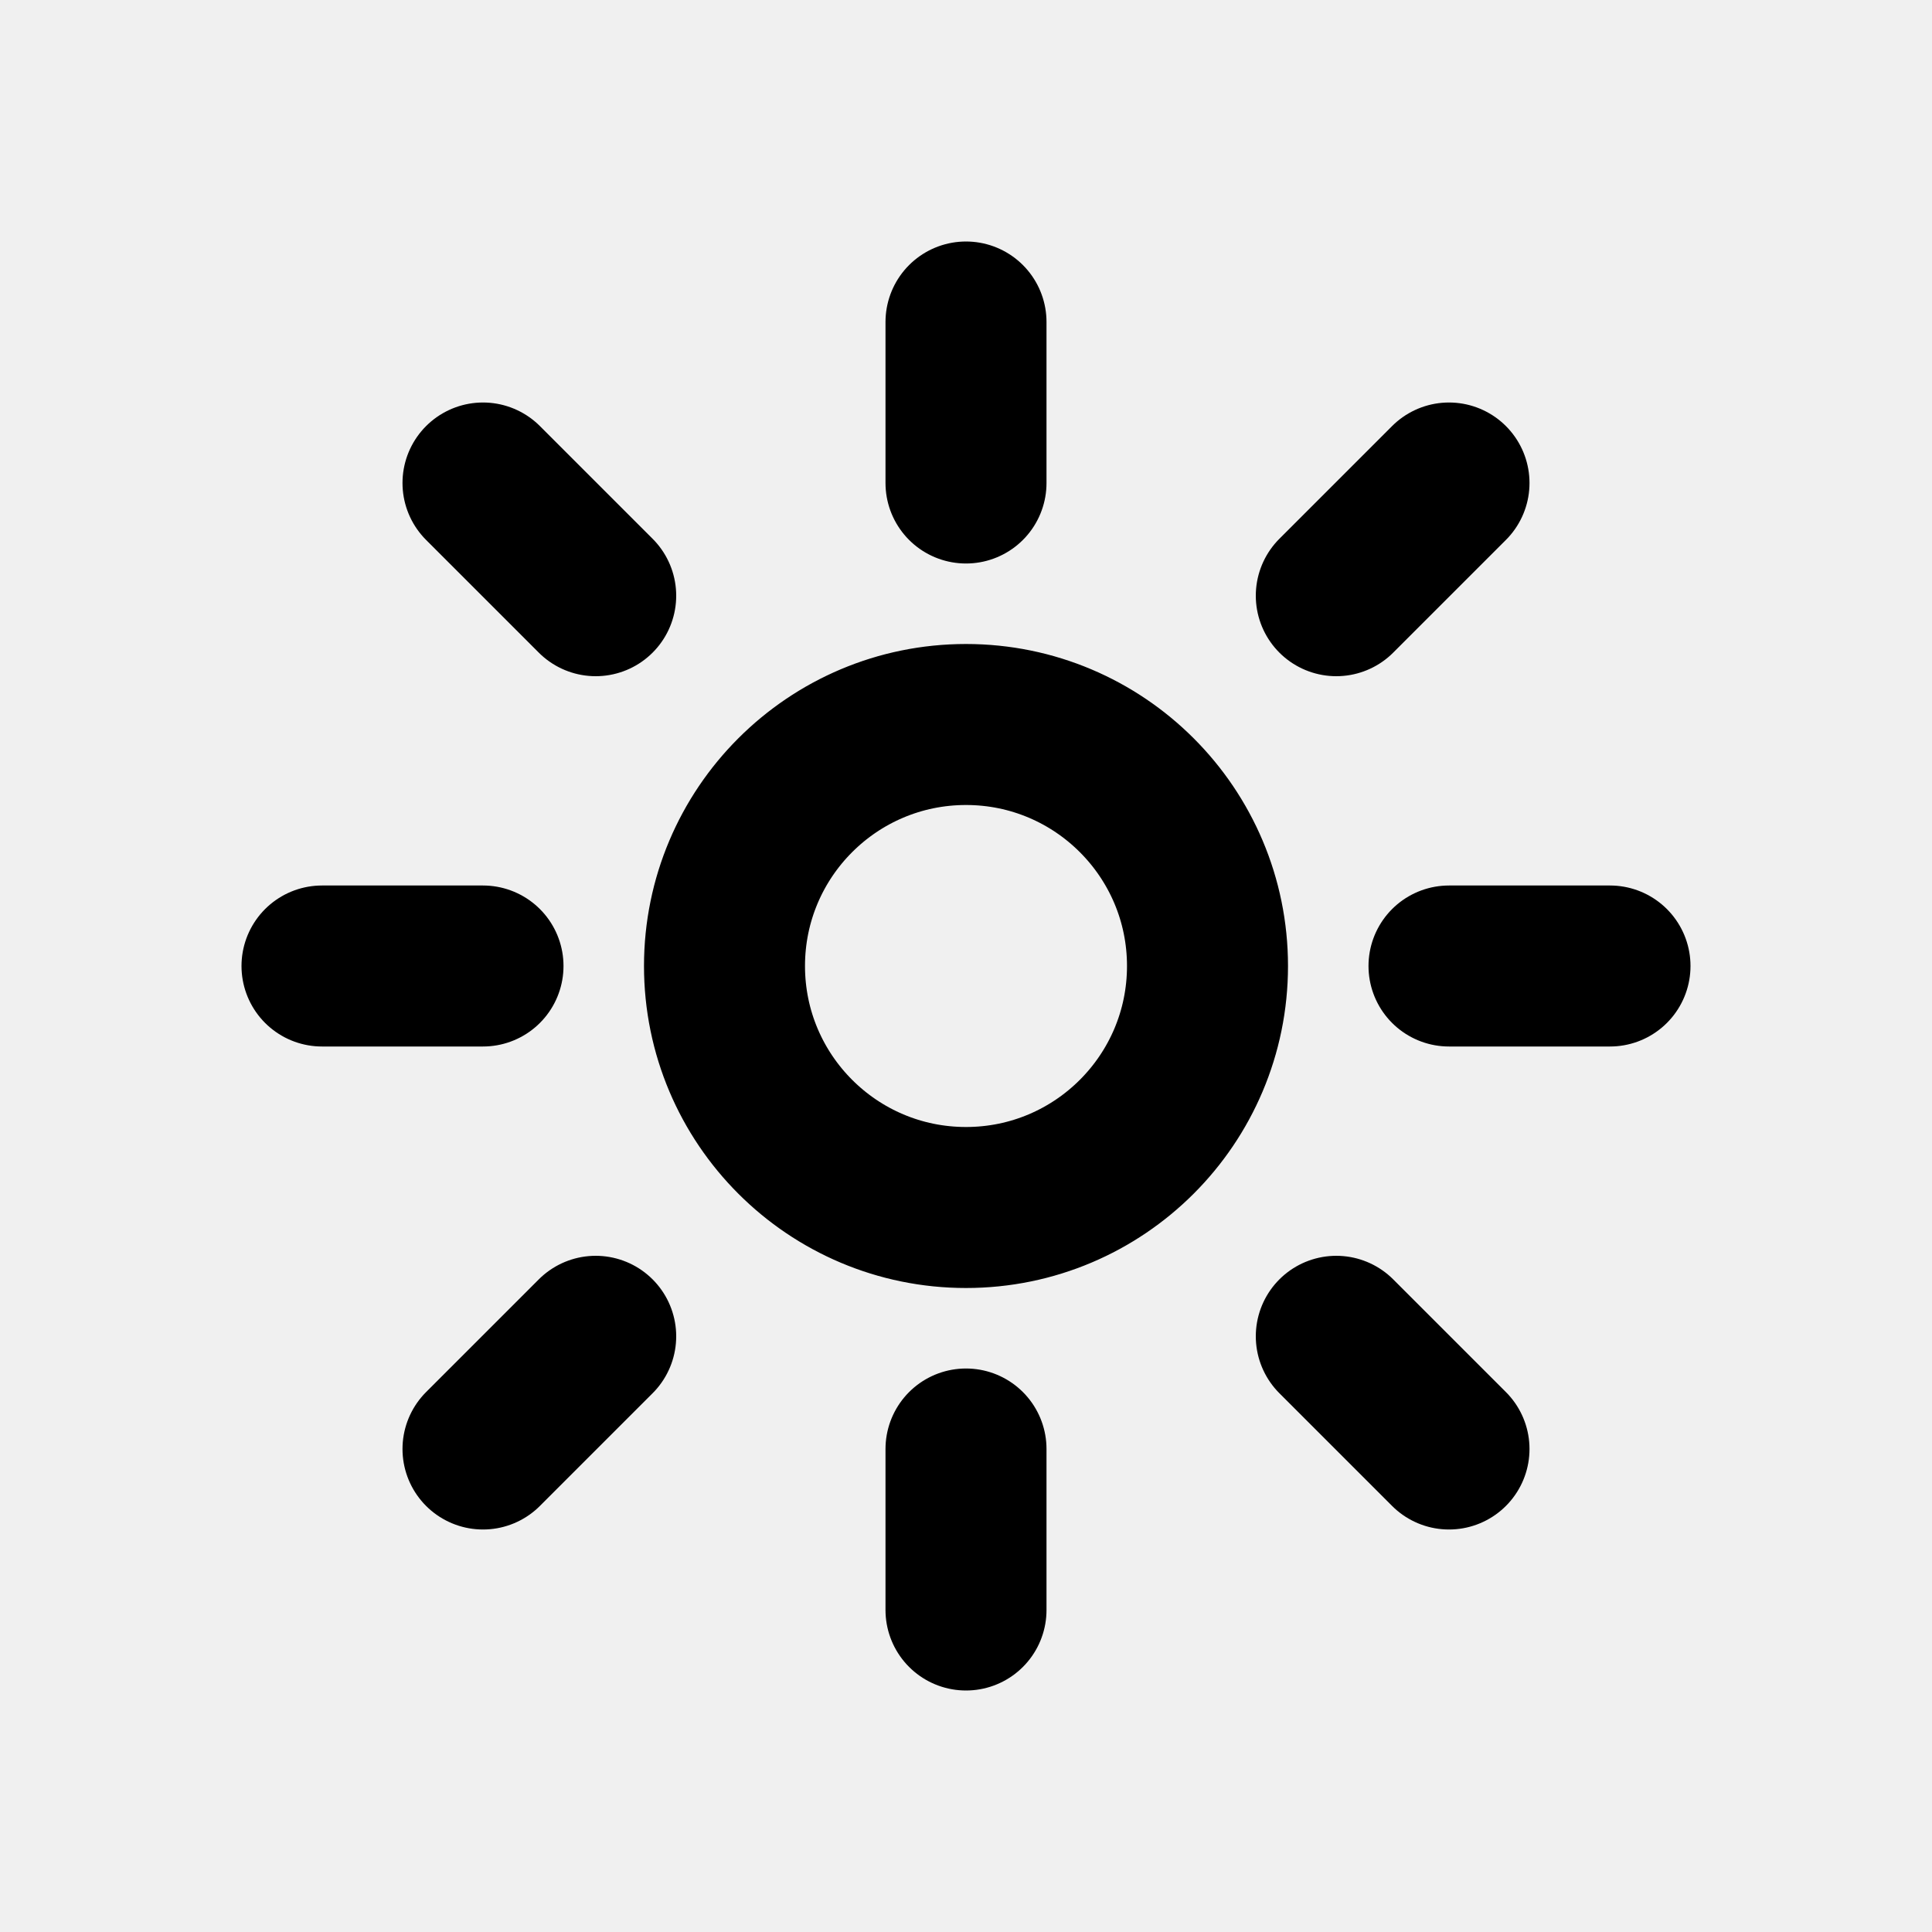
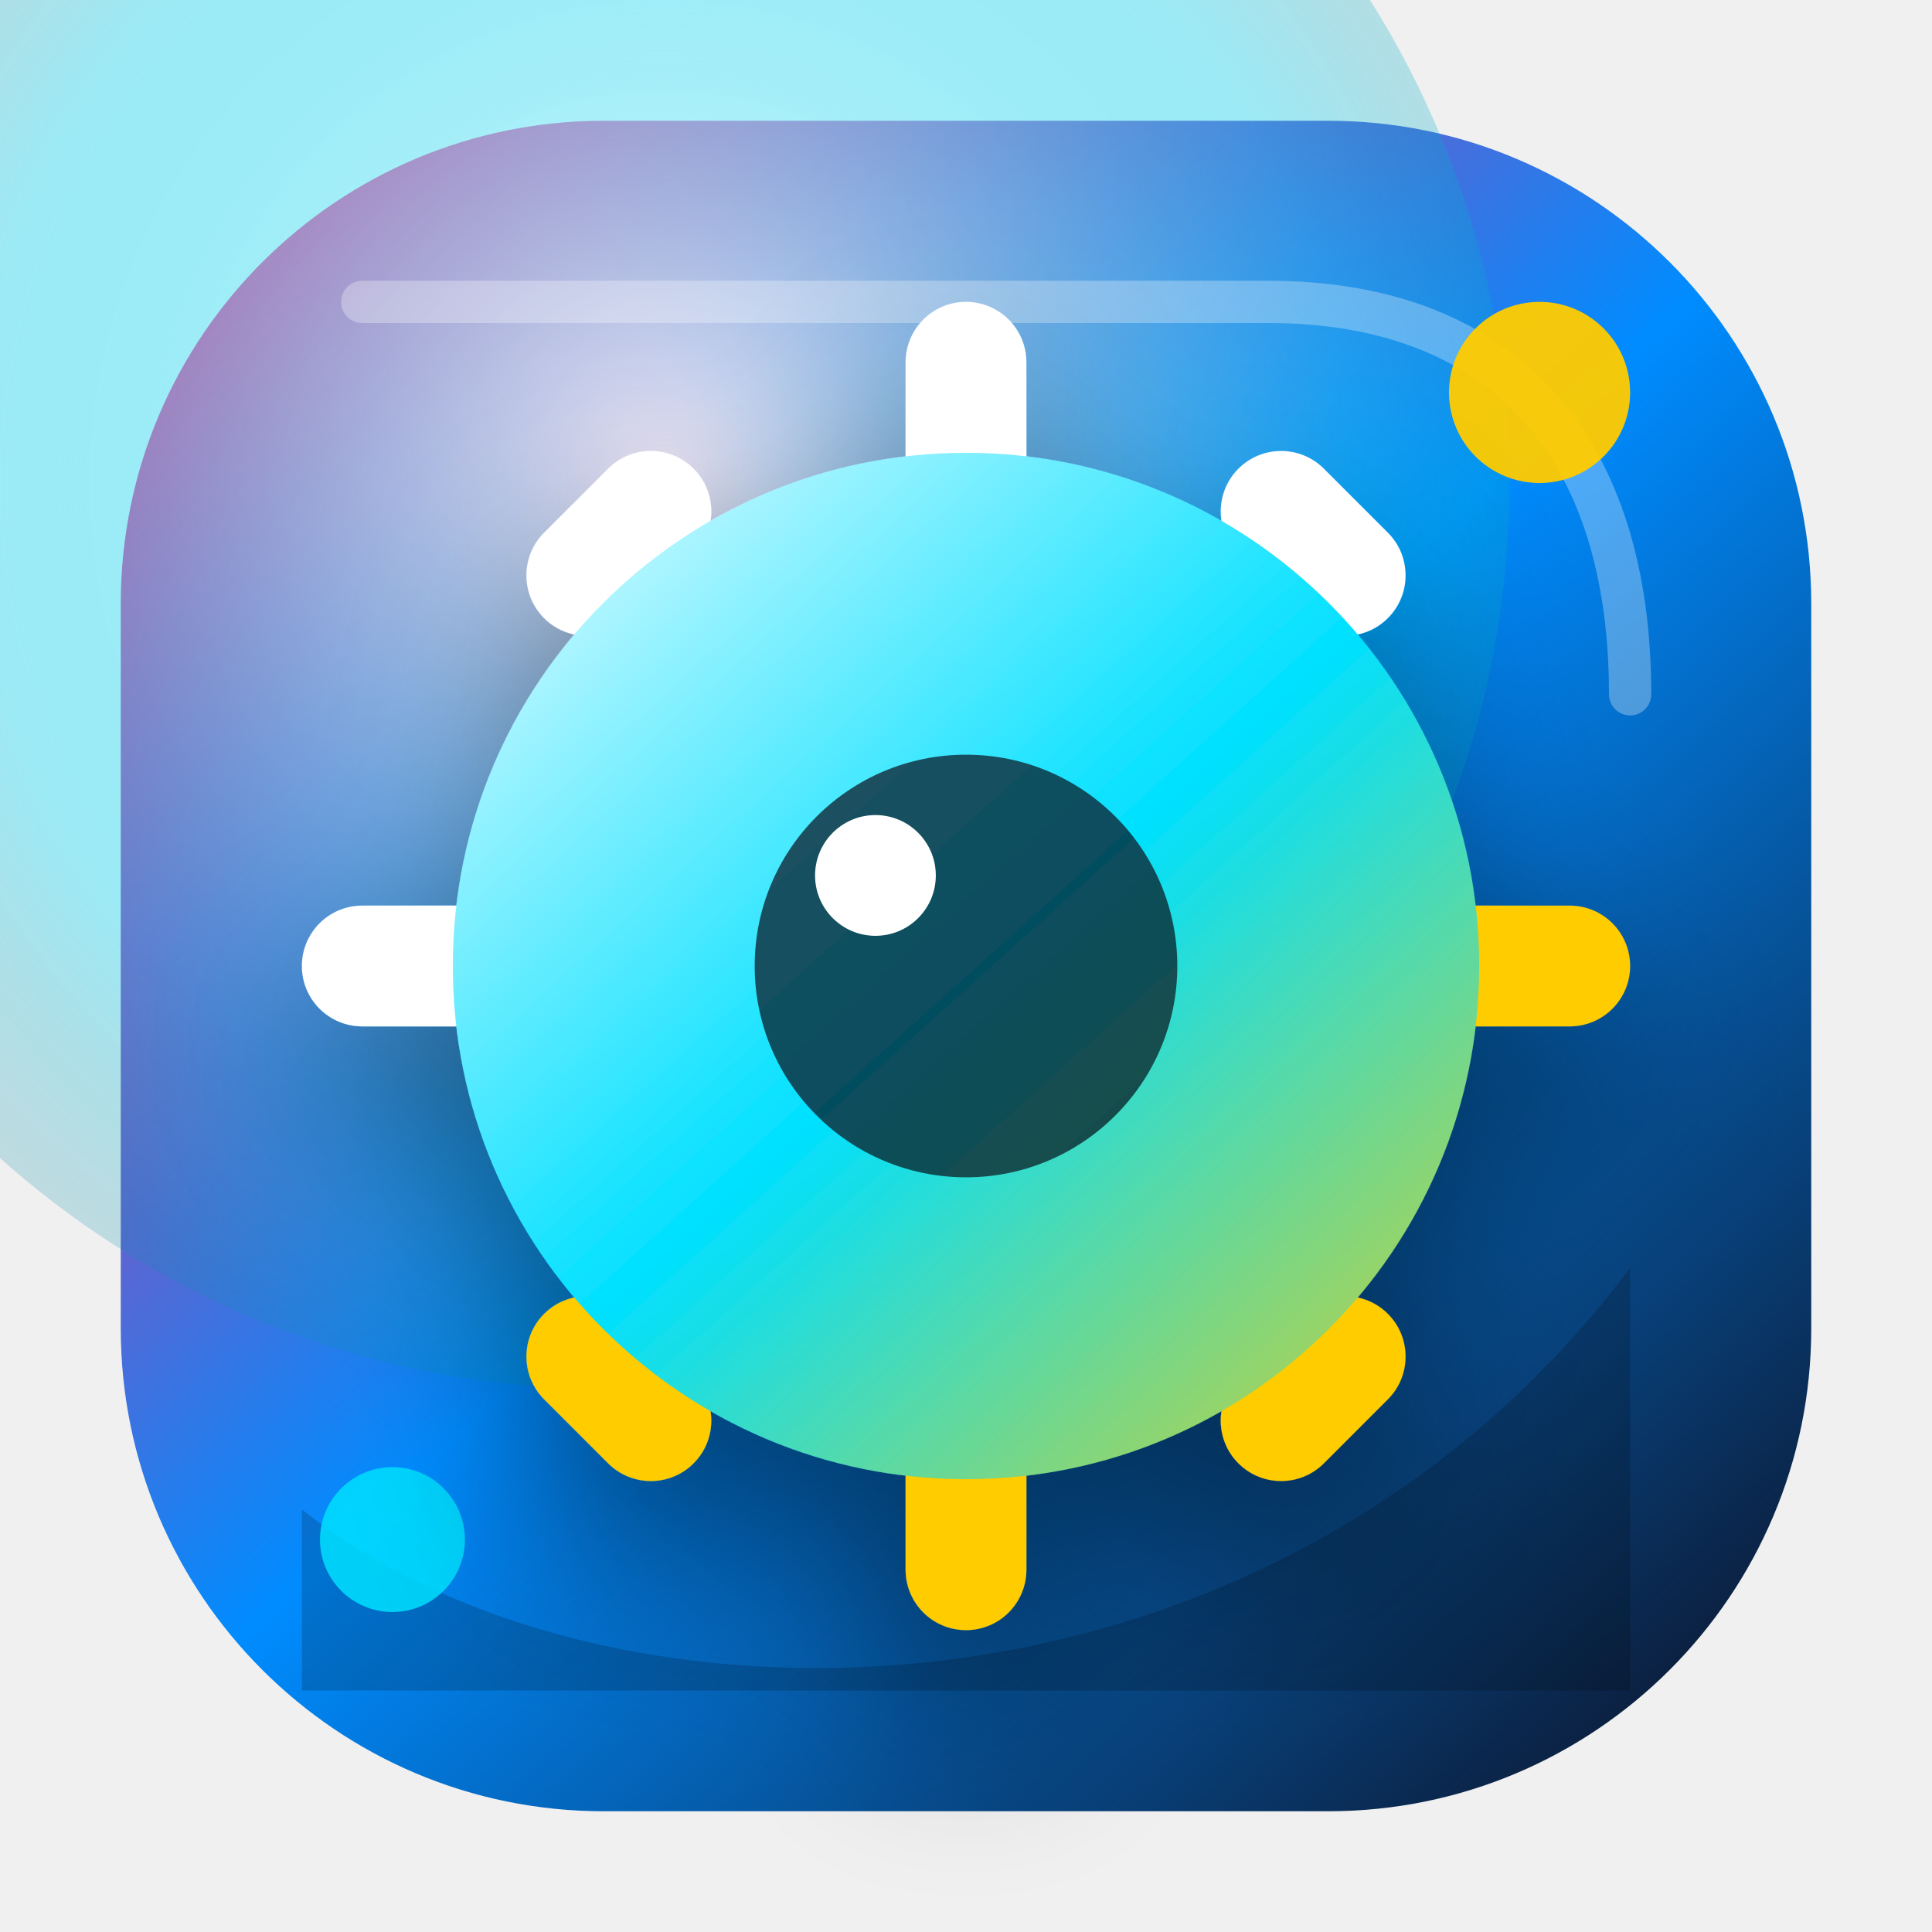
- <svg xmlns="http://www.w3.org/2000/svg" viewBox="0 0 24 24" role="img" aria-label="Settings">
-   <path d="M12 15a3 3 0 1 1 0-6 3 3 0 0 1 0 6z M12 4v2 M12 18v2 M4 12h2 M18 12h2 M6 6l1.4 1.4 M16.6 16.6L18 18 M6 18l1.4-1.4 M16.6 7.4L18 6" fill="none" stroke="currentColor" stroke-width="2" stroke-linecap="round" stroke-linejoin="round" />
+ <svg xmlns="http://www.w3.org/2000/svg" viewBox="0 0 64 64" width="64" height="64" role="img" aria-label="Monoline Settings">
+   <defs>
+     <linearGradient id="bg-monoline-settings" x1="10" y1="8" x2="58" y2="60" gradientUnits="userSpaceOnUse">
+       <stop offset="0" stop-color="#f72585" />
+       <stop offset="0.46" stop-color="#008cff" />
+       <stop offset="1" stop-color="#0d1024" />
+     </linearGradient>
+     <radialGradient id="glow-monoline-settings" cx="22" cy="16" r="44" gradientUnits="userSpaceOnUse">
+       <stop offset="0" stop-color="#ffffff" stop-opacity="0.85" />
+       <stop offset="0.52" stop-color="#00e0ff" stop-opacity="0.35" />
+       <stop offset="1" stop-color="#0d1024" stop-opacity="0" />
+     </radialGradient>
+     <linearGradient id="glyph-monoline-settings" x1="14" y1="14" x2="50" y2="54" gradientUnits="userSpaceOnUse">
+       <stop offset="0" stop-color="#ffffff" />
+       <stop offset="0.48" stop-color="#00e0ff" />
+       <stop offset="1" stop-color="#ffcc00" />
+     </linearGradient>
+     <filter id="shadow-monoline-settings" x="-20%" y="-20%" width="140%" height="150%">
+       <feDropShadow dx="0" dy="3" stdDeviation="3" flood-color="#000" flood-opacity="0.45" />
+     </filter>
+   </defs>
+   <rect x="4" y="4" width="56" height="56" rx="16" fill="url(#bg-monoline-settings)" />
+   <circle cx="20" cy="16" r="30" fill="url(#glow-monoline-settings)" />
+   <path d="M10 50 C20 58 42 58 54 42 L54 56 L10 56 Z" fill="#000" opacity="0.18" />
+   <path d="M12 10 H42 C50 10 54 15 54 23" fill="none" stroke="#fff" stroke-opacity="0.30" stroke-width="1.4" stroke-linecap="round" />
+   <circle cx="51" cy="13" r="3" fill="#ffcc00" opacity="0.95" />
+   <circle cx="13" cy="51" r="2.4" fill="#00e0ff" opacity="0.85" />
+   <g filter="url(#shadow-monoline-settings)">
+     <rect x="30" y="10" width="4" height="9" rx="2" fill="#ffffff" transform="rotate(0 32.0 14.5)" />
+     <rect x="30" y="45" width="4" height="9" rx="2" fill="#ffcc00" transform="rotate(0 32.0 49.5)" />
+     <rect x="10" y="30" width="9" height="4" rx="2" fill="#ffffff" transform="rotate(0 14.5 32.0)" />
+     <rect x="45" y="30" width="9" height="4" rx="2" fill="#ffcc00" transform="rotate(0 49.5 32.0)" />
+     <rect x="17" y="16" width="7" height="4" rx="2" fill="#ffffff" transform="rotate(-45 20.5 18.0)" />
+     <rect x="40" y="44" width="7" height="4" rx="2" fill="#ffcc00" transform="rotate(-45 43.5 46.0)" />
+     <rect x="40" y="16" width="7" height="4" rx="2" fill="#ffffff" transform="rotate(45 43.5 18.0)" />
+     <rect x="17" y="44" width="7" height="4" rx="2" fill="#ffcc00" transform="rotate(45 20.5 46.0)" />
+     <circle cx="32" cy="32" r="17" fill="url(#glyph-monoline-settings)" />
+     <circle cx="32" cy="32" r="7" fill="#09101a" opacity=".7" />
+     <circle cx="29" cy="29" r="2" fill="#ffffff" />
+   </g>
</svg>
